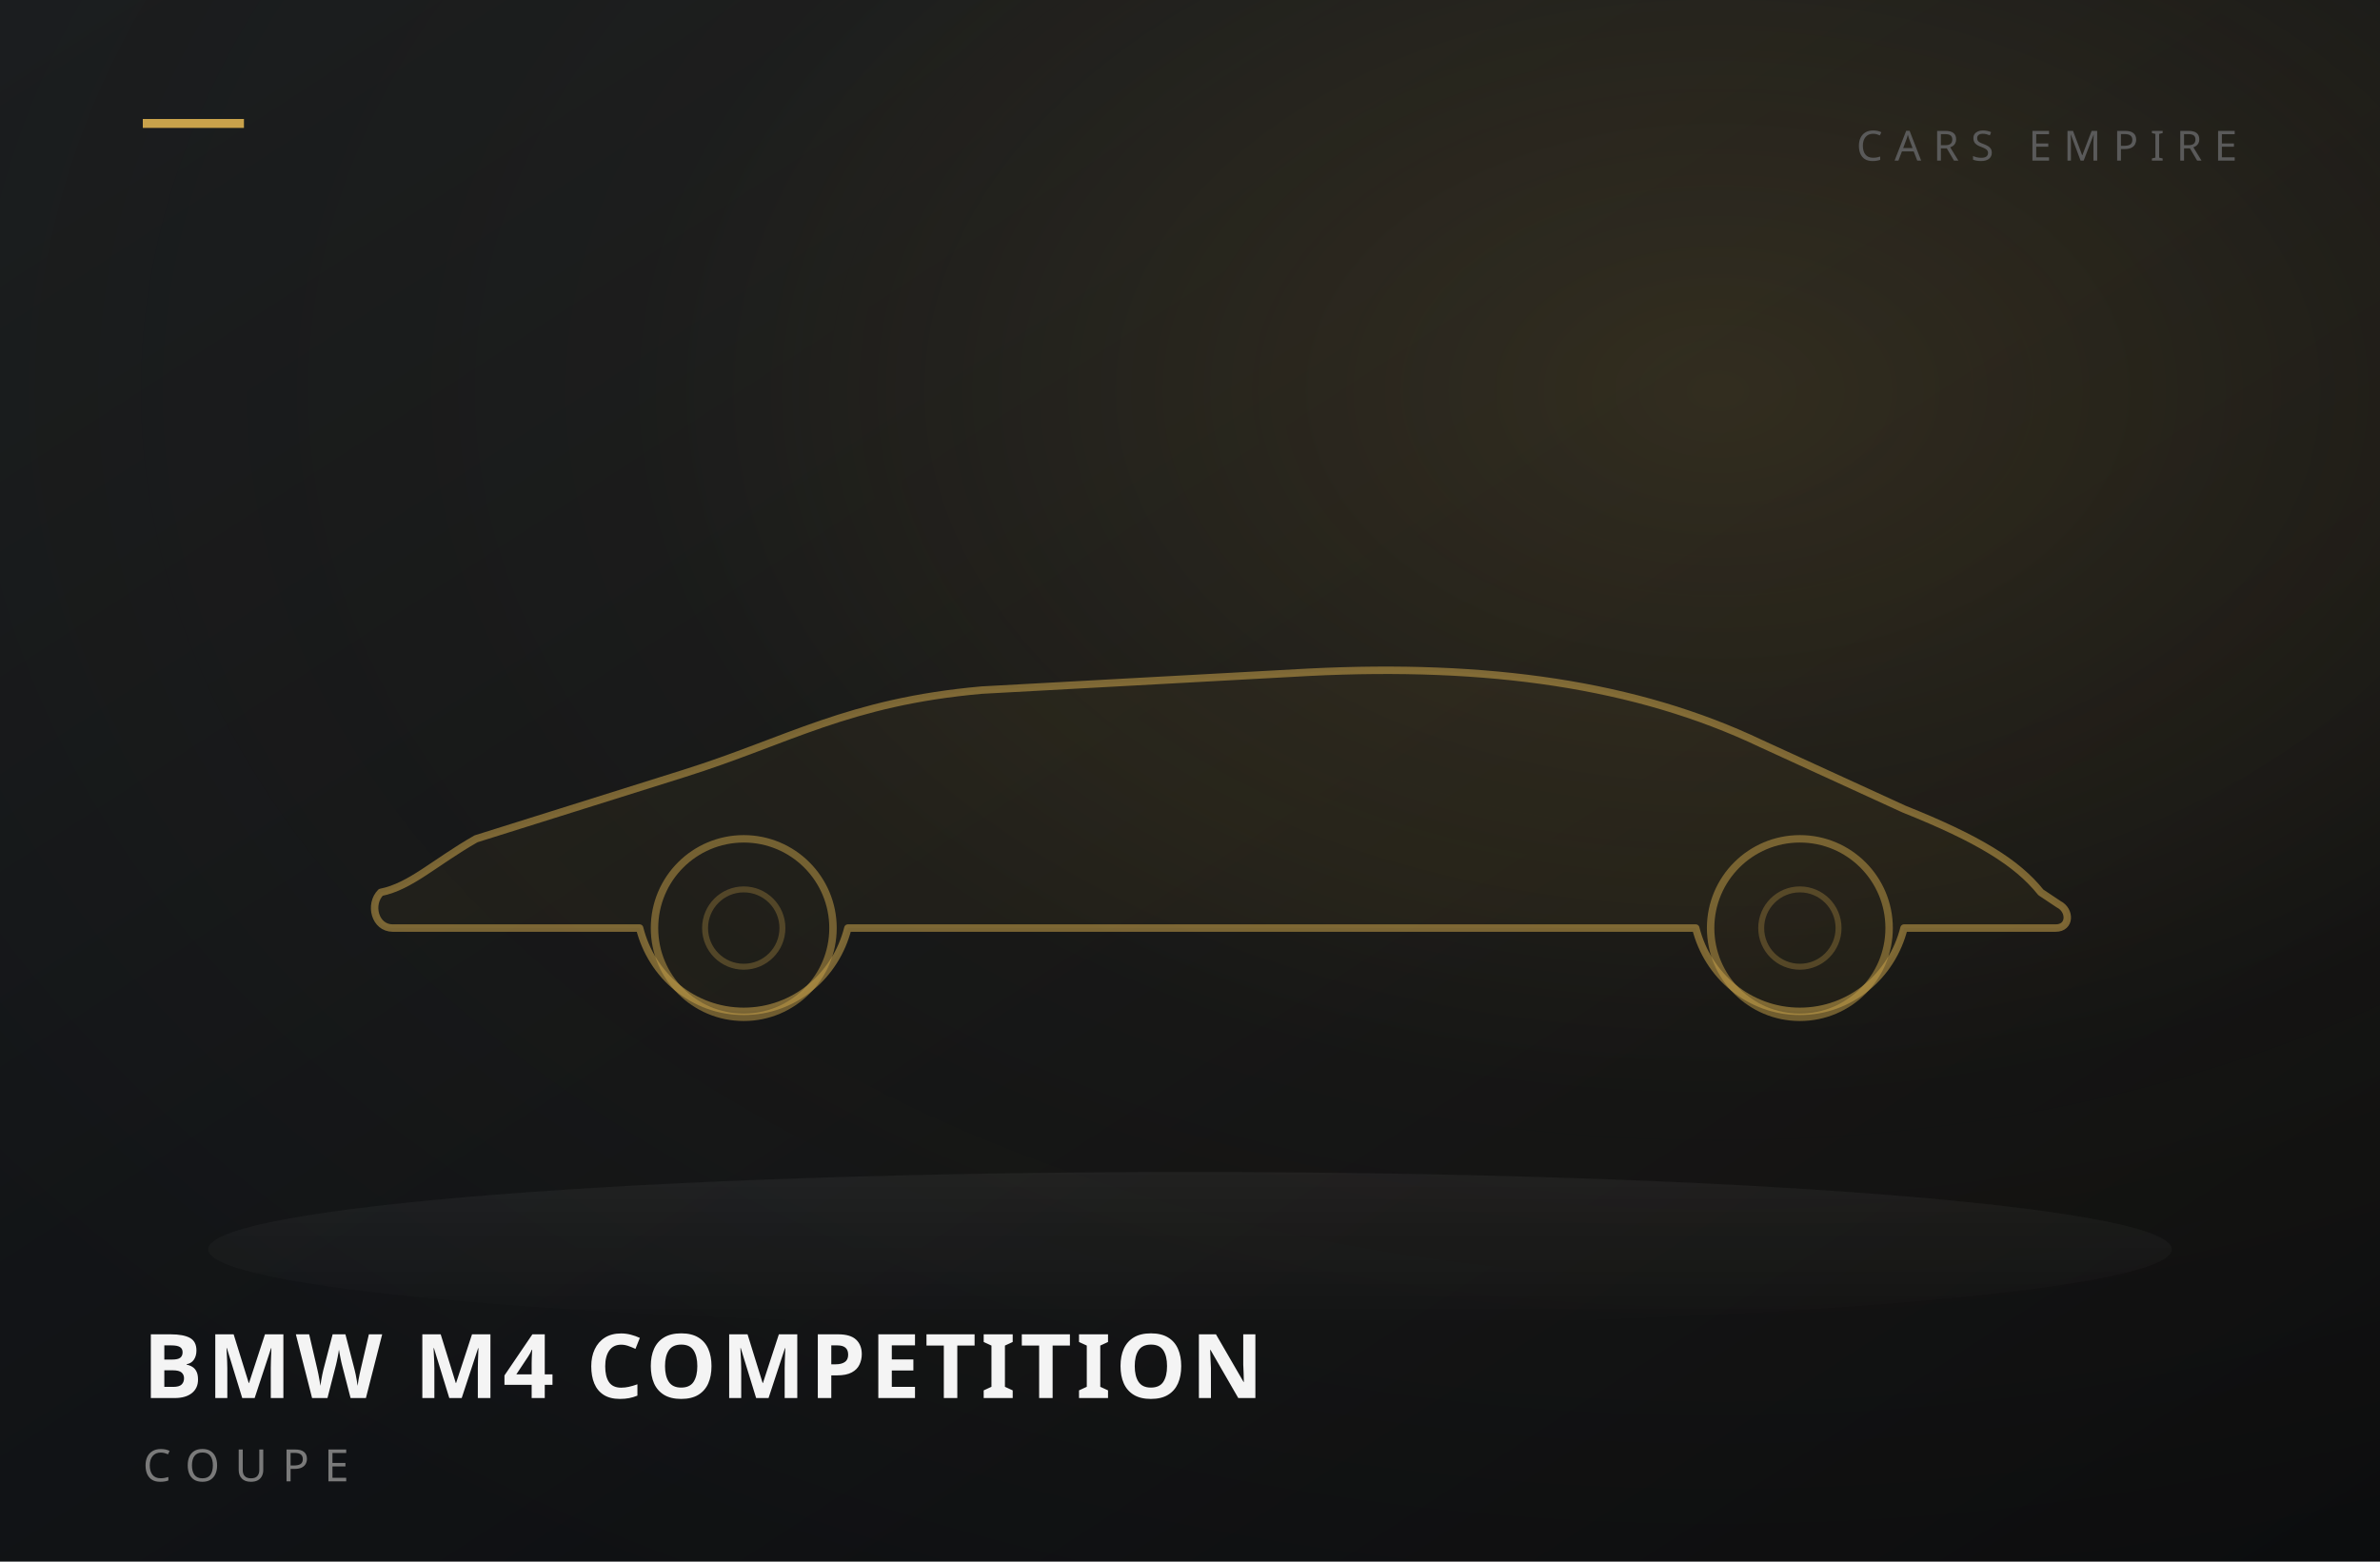
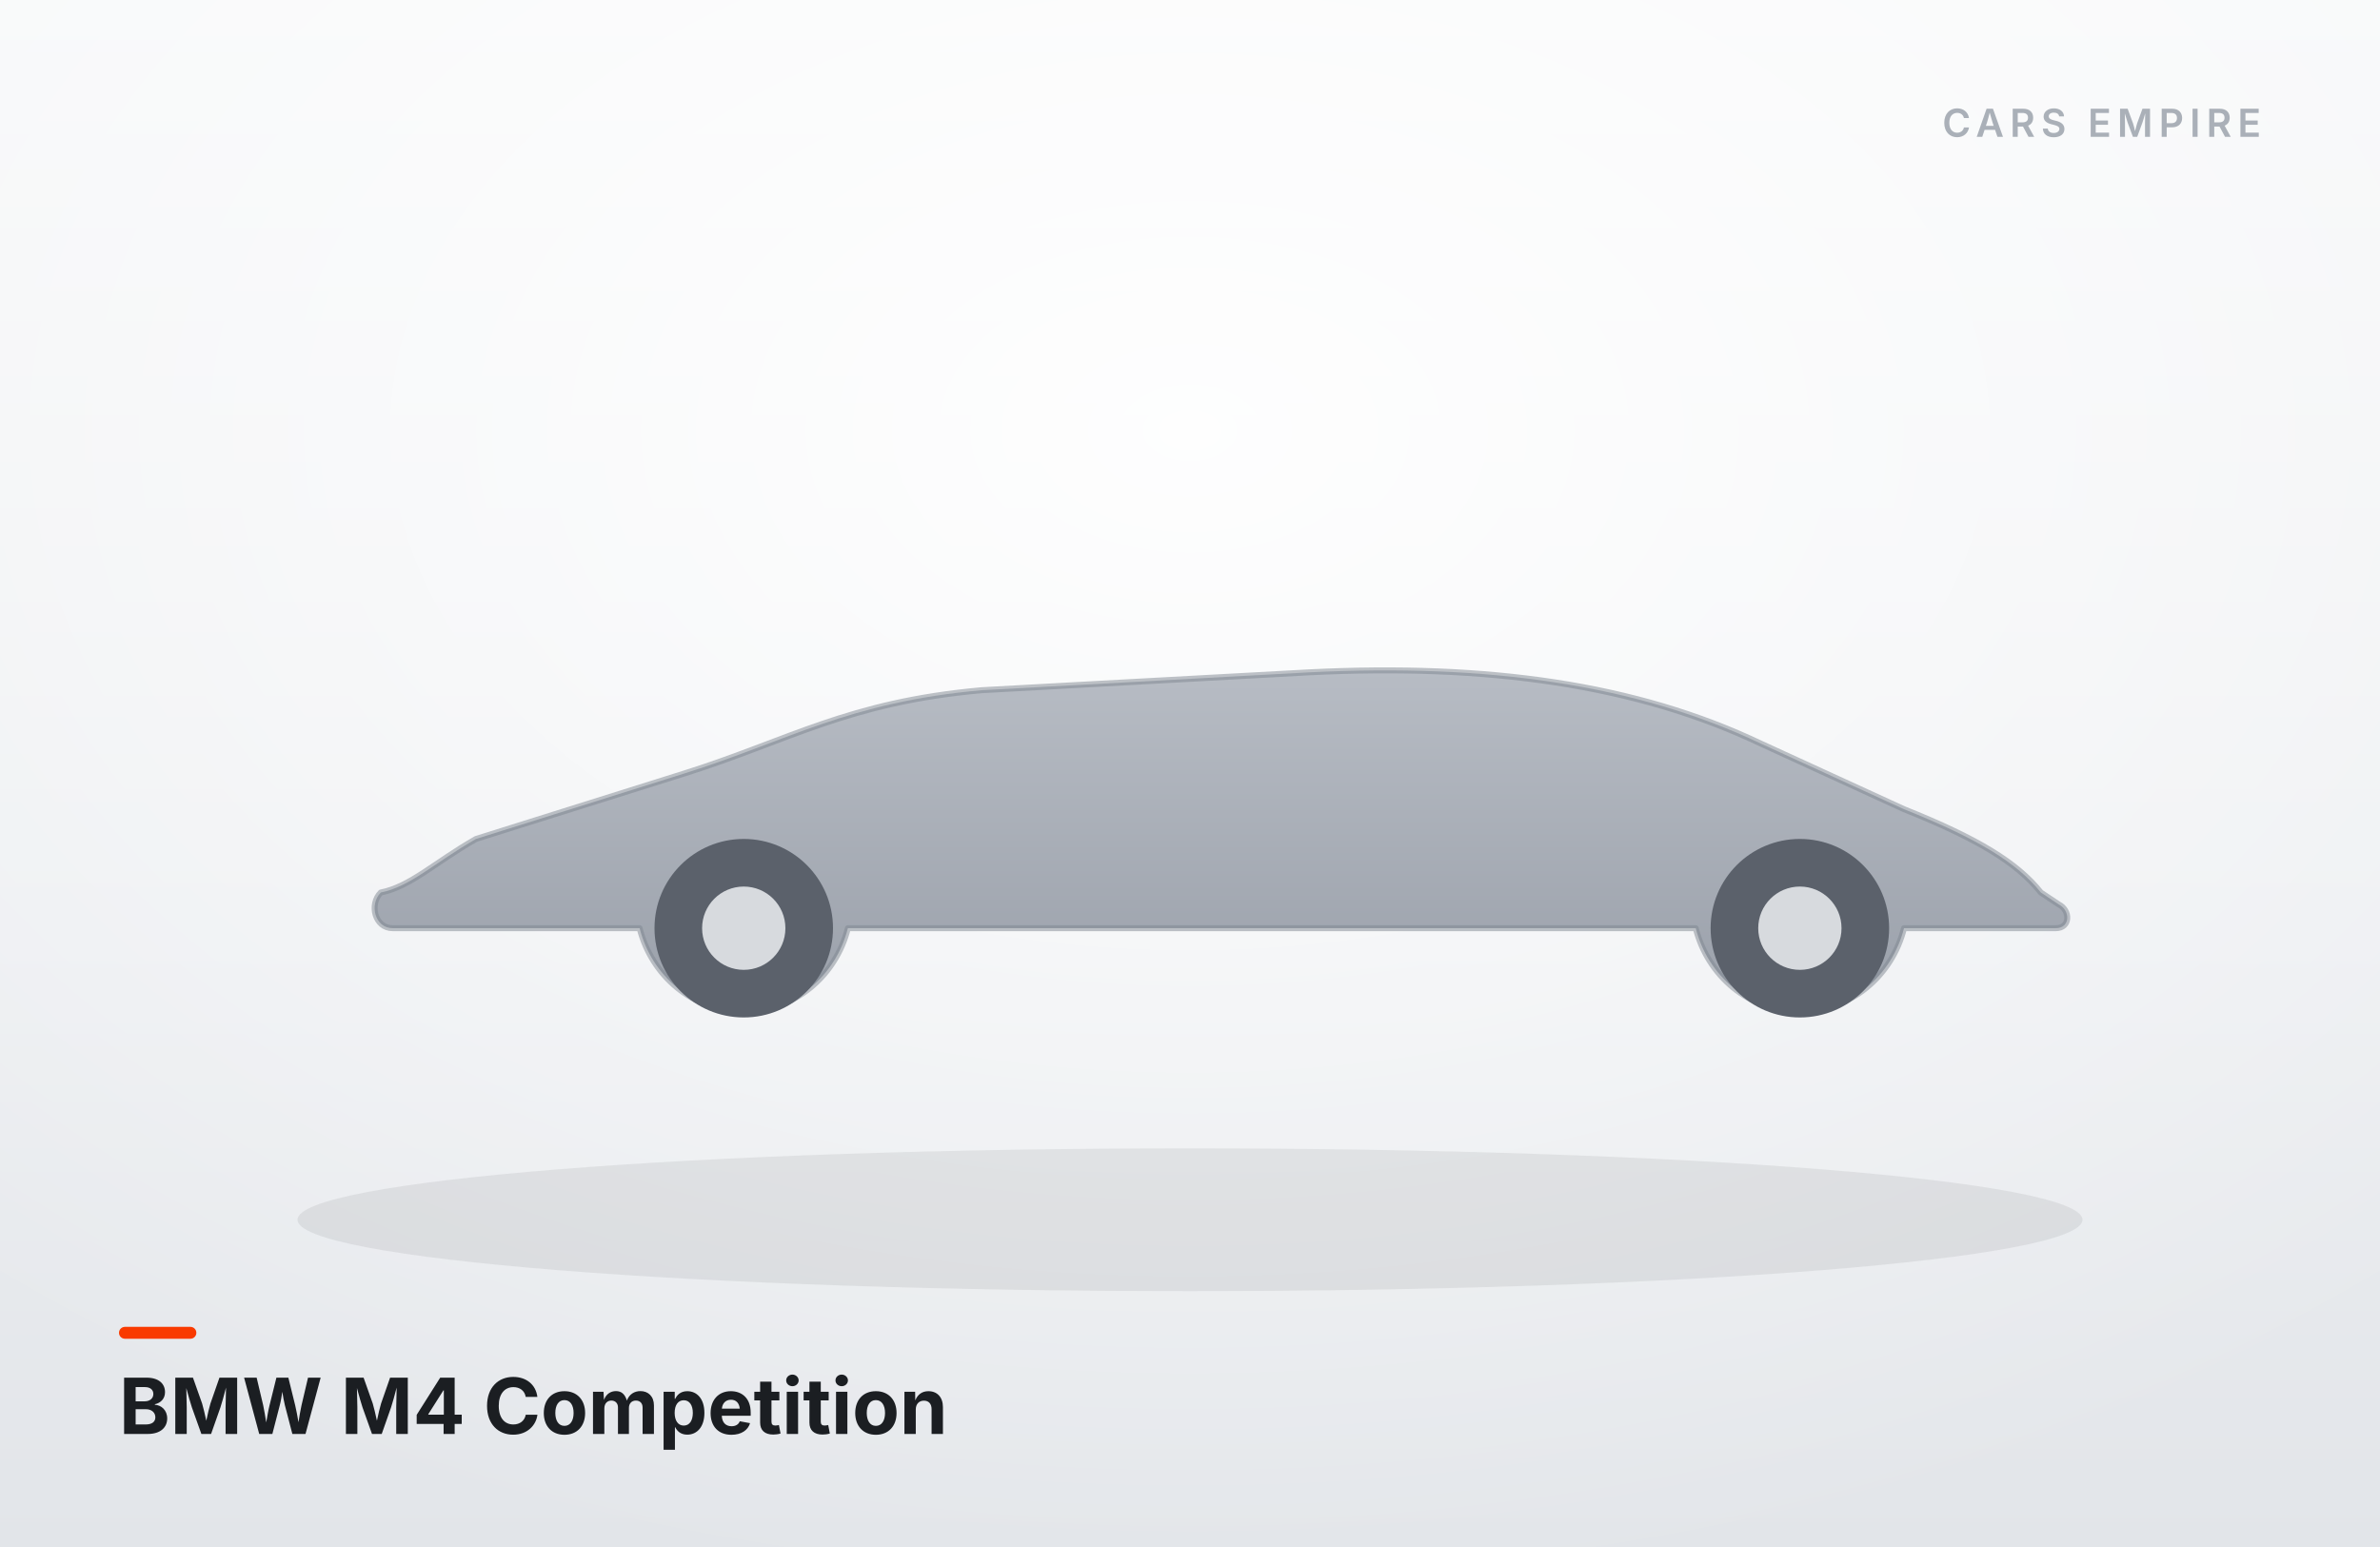
- <svg xmlns="http://www.w3.org/2000/svg" viewBox="0 0 800 525" preserveAspectRatio="xMidYMid slice" role="img" aria-label="BMW M4 Competition">
+ <svg xmlns="http://www.w3.org/2000/svg" viewBox="0 0 800 520" preserveAspectRatio="xMidYMid slice" role="img" aria-label="BMW M4 Competition">
  <defs>
-     <linearGradient id="bg" x1="0" y1="0" x2="1" y2="1">
-       <stop offset="0" stop-color="#181b1e" />
-       <stop offset="1" stop-color="#0a0b0d" />
+     <linearGradient id="bg" x1="0" y1="0" x2="0" y2="1">
+       <stop offset="0" stop-color="#f7f8f9" />
+       <stop offset="0.6" stop-color="#eceef1" />
+       <stop offset="1" stop-color="#e2e5e9" />
    </linearGradient>
-     <radialGradient id="glow" cx="0.72" cy="0.25" r="0.9">
-       <stop offset="0" stop-color="#c9a24b" stop-opacity="0.18" />
-       <stop offset="0.5" stop-color="#c9a24b" stop-opacity="0.04" />
-       <stop offset="1" stop-color="#c9a24b" stop-opacity="0" />
+     <radialGradient id="spot" cx="0.5" cy="0.28" r="0.75">
+       <stop offset="0" stop-color="#ffffff" stop-opacity="0.9" />
+       <stop offset="1" stop-color="#ffffff" stop-opacity="0" />
    </radialGradient>
-     <linearGradient id="floor" x1="0" y1="0" x2="0" y2="1">
-       <stop offset="0" stop-color="#ffffff" stop-opacity="0.05" />
-       <stop offset="1" stop-color="#ffffff" stop-opacity="0" />
+     <linearGradient id="car" x1="0" y1="0" x2="0" y2="1">
+       <stop offset="0" stop-color="#b7bcc4" />
+       <stop offset="1" stop-color="#9aa0aa" />
    </linearGradient>
  </defs>
-   <rect width="800" height="525" fill="url(#bg)" />
-   <rect width="800" height="525" fill="url(#glow)" />
-   <ellipse cx="400" cy="420" rx="330" ry="26" fill="url(#floor)" />
+   <rect width="800" height="520" fill="url(#bg)" />
+   <rect width="800" height="520" fill="url(#spot)" />
+   <ellipse cx="400" cy="410" rx="300" ry="24" fill="#000000" opacity="0.07" />
  <g transform="translate(80,150)">
-     <path d="M48,150 C58,148 66,140 80,132 L150,110 C185,99 205,86 250,82 L360,76 C420,73 470,80 512,100 L560,122 C585,132 598,140 606,150 L612,154 C616,156 616,162 611,162 L560,162 C556,178 542,190 525,190 C508,190 494,178 490,162 L205,162 C201,178 187,190 170,190 C153,190 139,178 135,162 L52,162 C46,162 44,154 48,150 Z" fill="none" stroke="#c9a24b" stroke-opacity="0.55" stroke-width="2.5" stroke-linejoin="round" />
-     <path d="M48,150 C58,148 66,140 80,132 L150,110 C185,99 205,86 250,82 L360,76 C420,73 470,80 512,100 L560,122 C585,132 598,140 606,150 L612,154 C616,156 616,162 611,162 L560,162 C556,178 542,190 525,190 C508,190 494,178 490,162 L205,162 C201,178 187,190 170,190 C153,190 139,178 135,162 L52,162 C46,162 44,154 48,150 Z" fill="#c9a24b" fill-opacity="0.05" />
-     <circle cx="170" cy="162" r="30" fill="none" stroke="#c9a24b" stroke-opacity="0.5" stroke-width="2.5" />
-     <circle cx="525" cy="162" r="30" fill="none" stroke="#c9a24b" stroke-opacity="0.5" stroke-width="2.5" />
-     <circle cx="170" cy="162" r="13" fill="none" stroke="#c9a24b" stroke-opacity="0.3" stroke-width="2" />
-     <circle cx="525" cy="162" r="13" fill="none" stroke="#c9a24b" stroke-opacity="0.3" stroke-width="2" />
+     <path d="M48,150 C58,148 66,140 80,132 L150,110 C185,99 205,86 250,82 L360,76 C420,73 470,80 512,100 L560,122 C585,132 598,140 606,150 L612,154 C616,156 616,162 611,162 L560,162 C556,178 542,190 525,190 C508,190 494,178 490,162 L205,162 C201,178 187,190 170,190 C153,190 139,178 135,162 L52,162 C46,162 44,154 48,150 Z" fill="url(#car)" />
+     <path d="M48,150 C58,148 66,140 80,132 L150,110 C185,99 205,86 250,82 L360,76 C420,73 470,80 512,100 L560,122 C585,132 598,140 606,150 L612,154 C616,156 616,162 611,162 L560,162 C556,178 542,190 525,190 C508,190 494,178 490,162 L205,162 C201,178 187,190 170,190 C153,190 139,178 135,162 L52,162 C46,162 44,154 48,150 Z" fill="none" stroke="#7f8691" stroke-opacity="0.5" stroke-width="2" stroke-linejoin="round" />
+     <circle cx="170" cy="162" r="30" fill="#5b616b" />
+     <circle cx="170" cy="162" r="14" fill="#d7dade" />
+     <circle cx="525" cy="162" r="30" fill="#5b616b" />
+     <circle cx="525" cy="162" r="14" fill="#d7dade" />
  </g>
-   <text x="48" y="470" font-family="'Oswald','Arial Narrow',sans-serif" font-size="30" font-weight="600" letter-spacing="1.5" fill="#f4f4f4" text-transform="uppercase">BMW M4 COMPETITION</text>
-   <text x="48" y="498" font-family="'Oswald',sans-serif" font-size="15" letter-spacing="5" fill="#7a7a7a">COUPE</text>
-   <text x="752" y="54" text-anchor="end" font-family="'Oswald',sans-serif" font-size="14" letter-spacing="4" fill="#5a5a5a">CARS EMPIRE</text>
-   <rect x="48" y="40" width="34" height="3" fill="#c9a24b" />
+   <rect x="40" y="446" width="26" height="4" rx="2" fill="#f93a00" />
+   <text x="40" y="482" font-family="Inter,Arial,sans-serif" font-size="26" font-weight="700" fill="#1b1e22">BMW M4 Competition</text>
+   <text x="760" y="46" text-anchor="end" font-family="Inter,Arial,sans-serif" font-size="13" font-weight="600" letter-spacing="2" fill="#aab0b8">CARS EMPIRE</text>
</svg>
